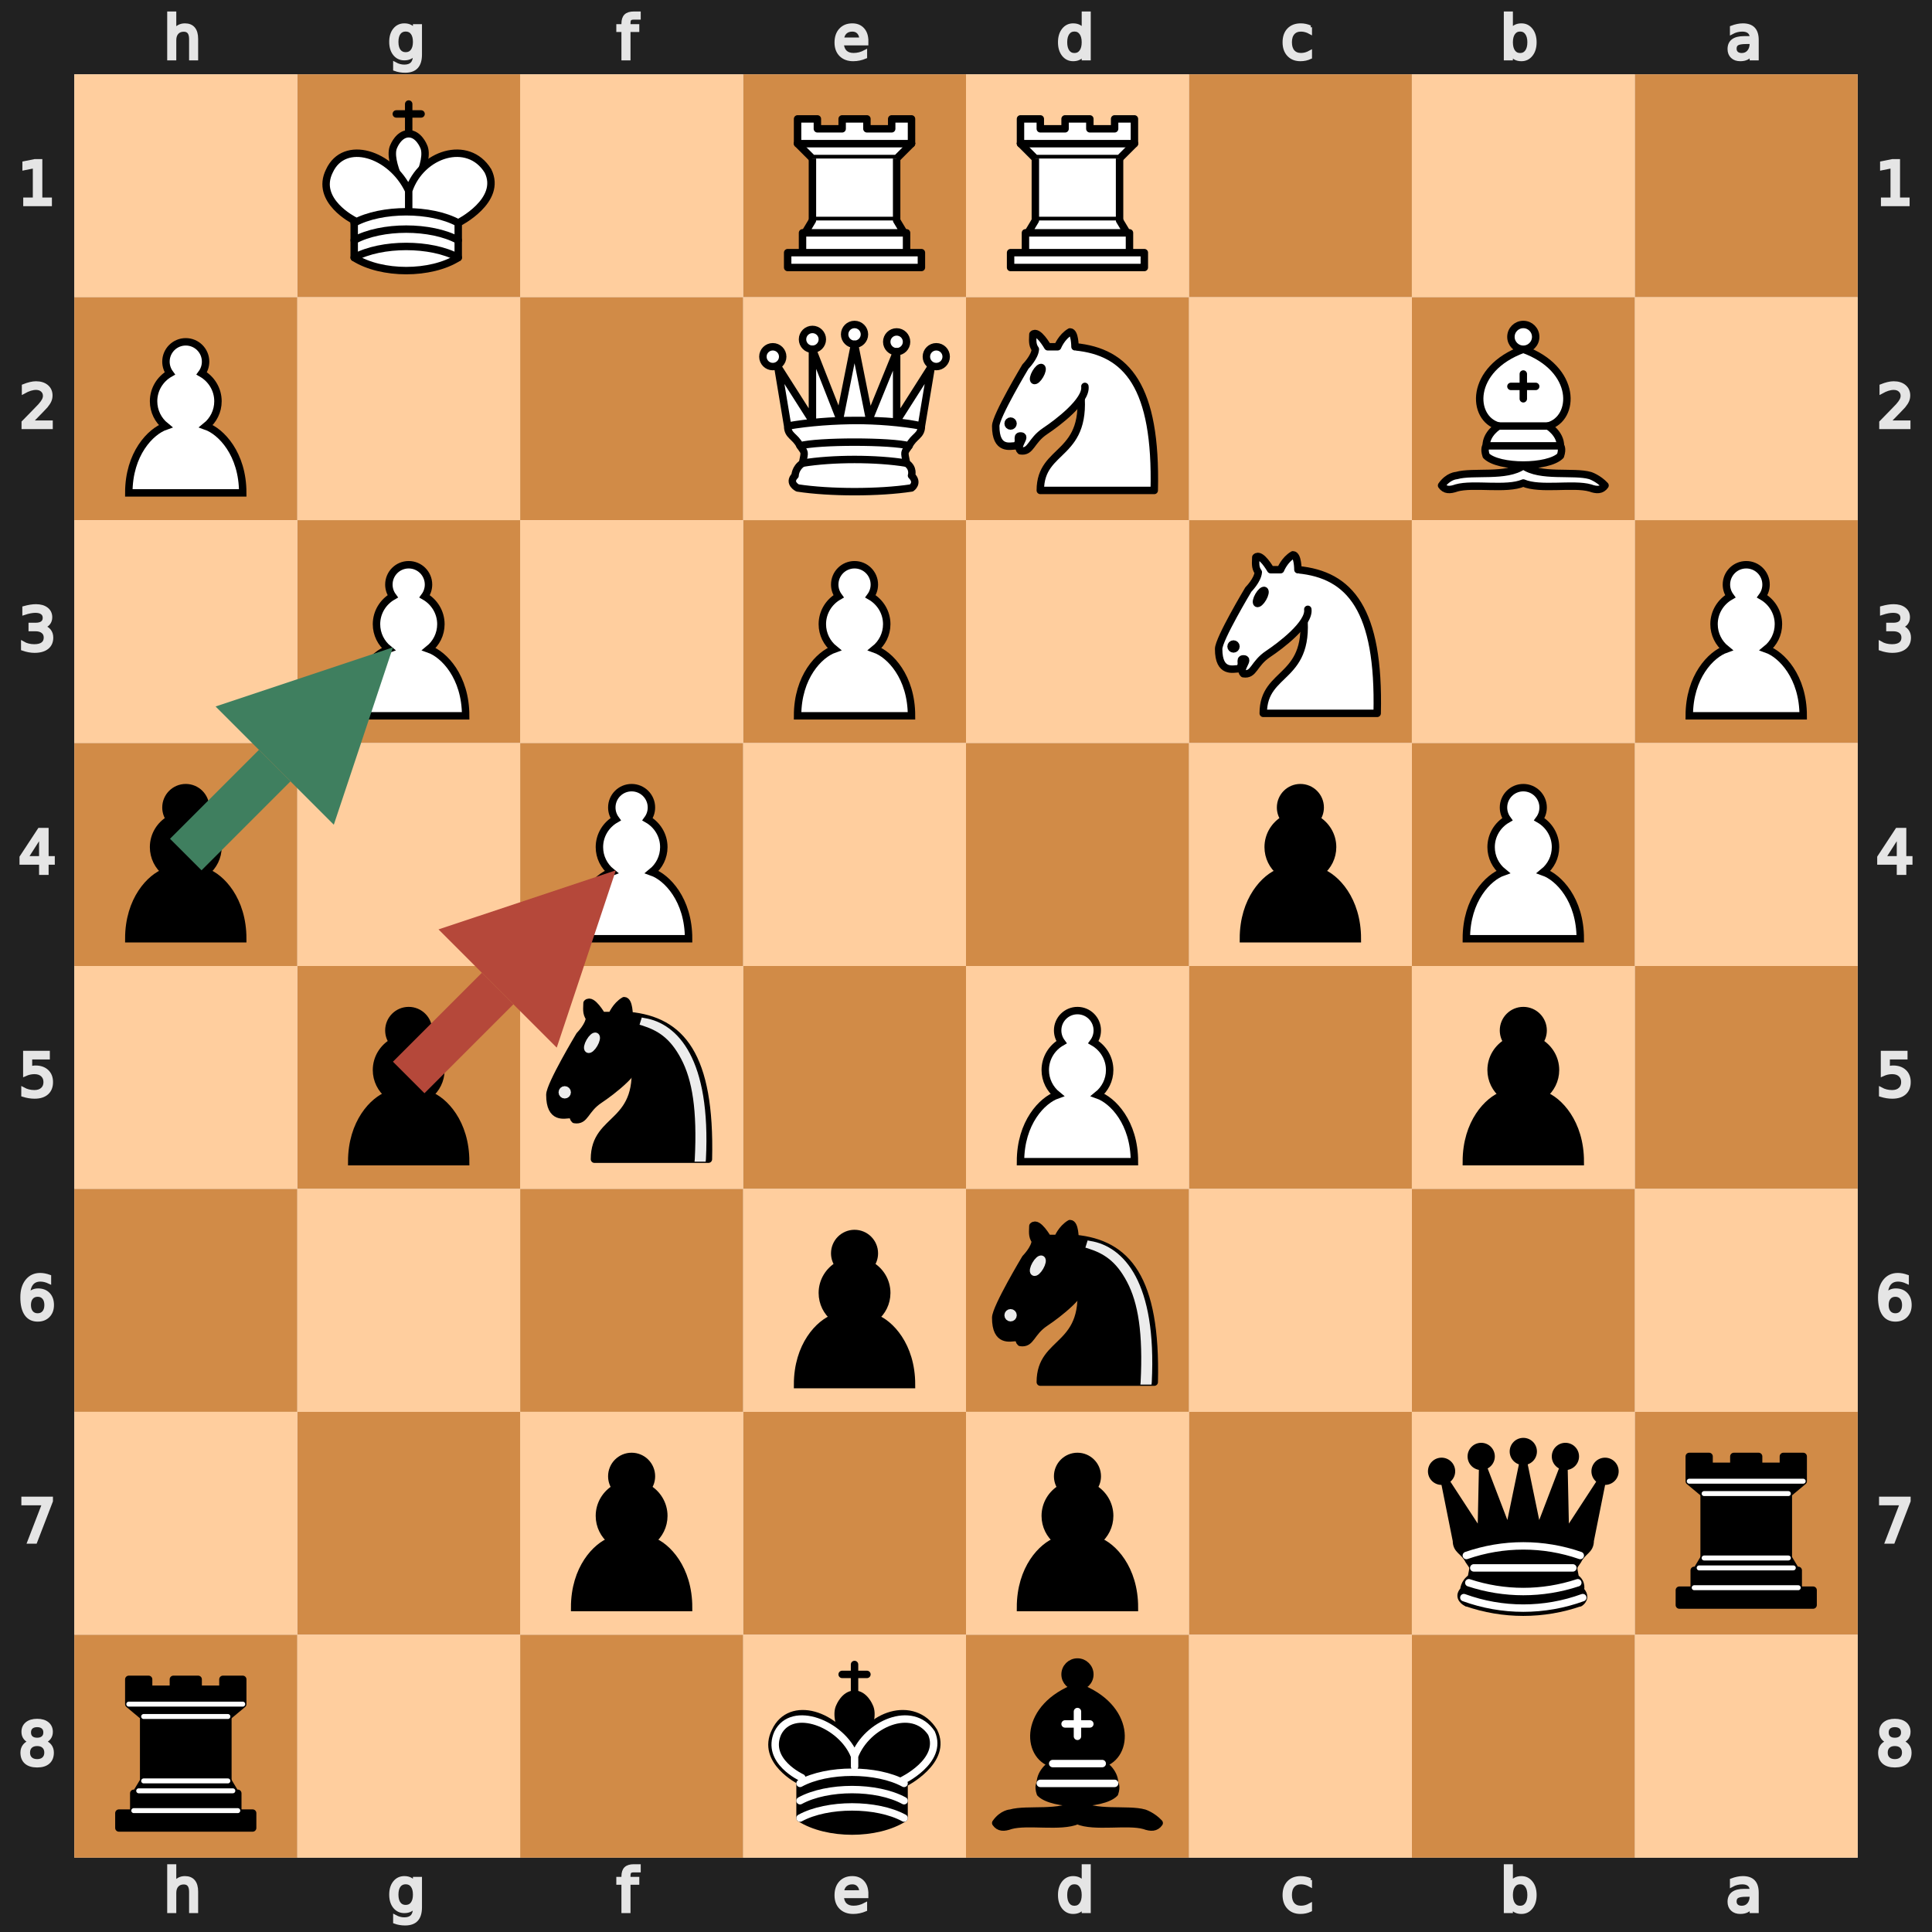
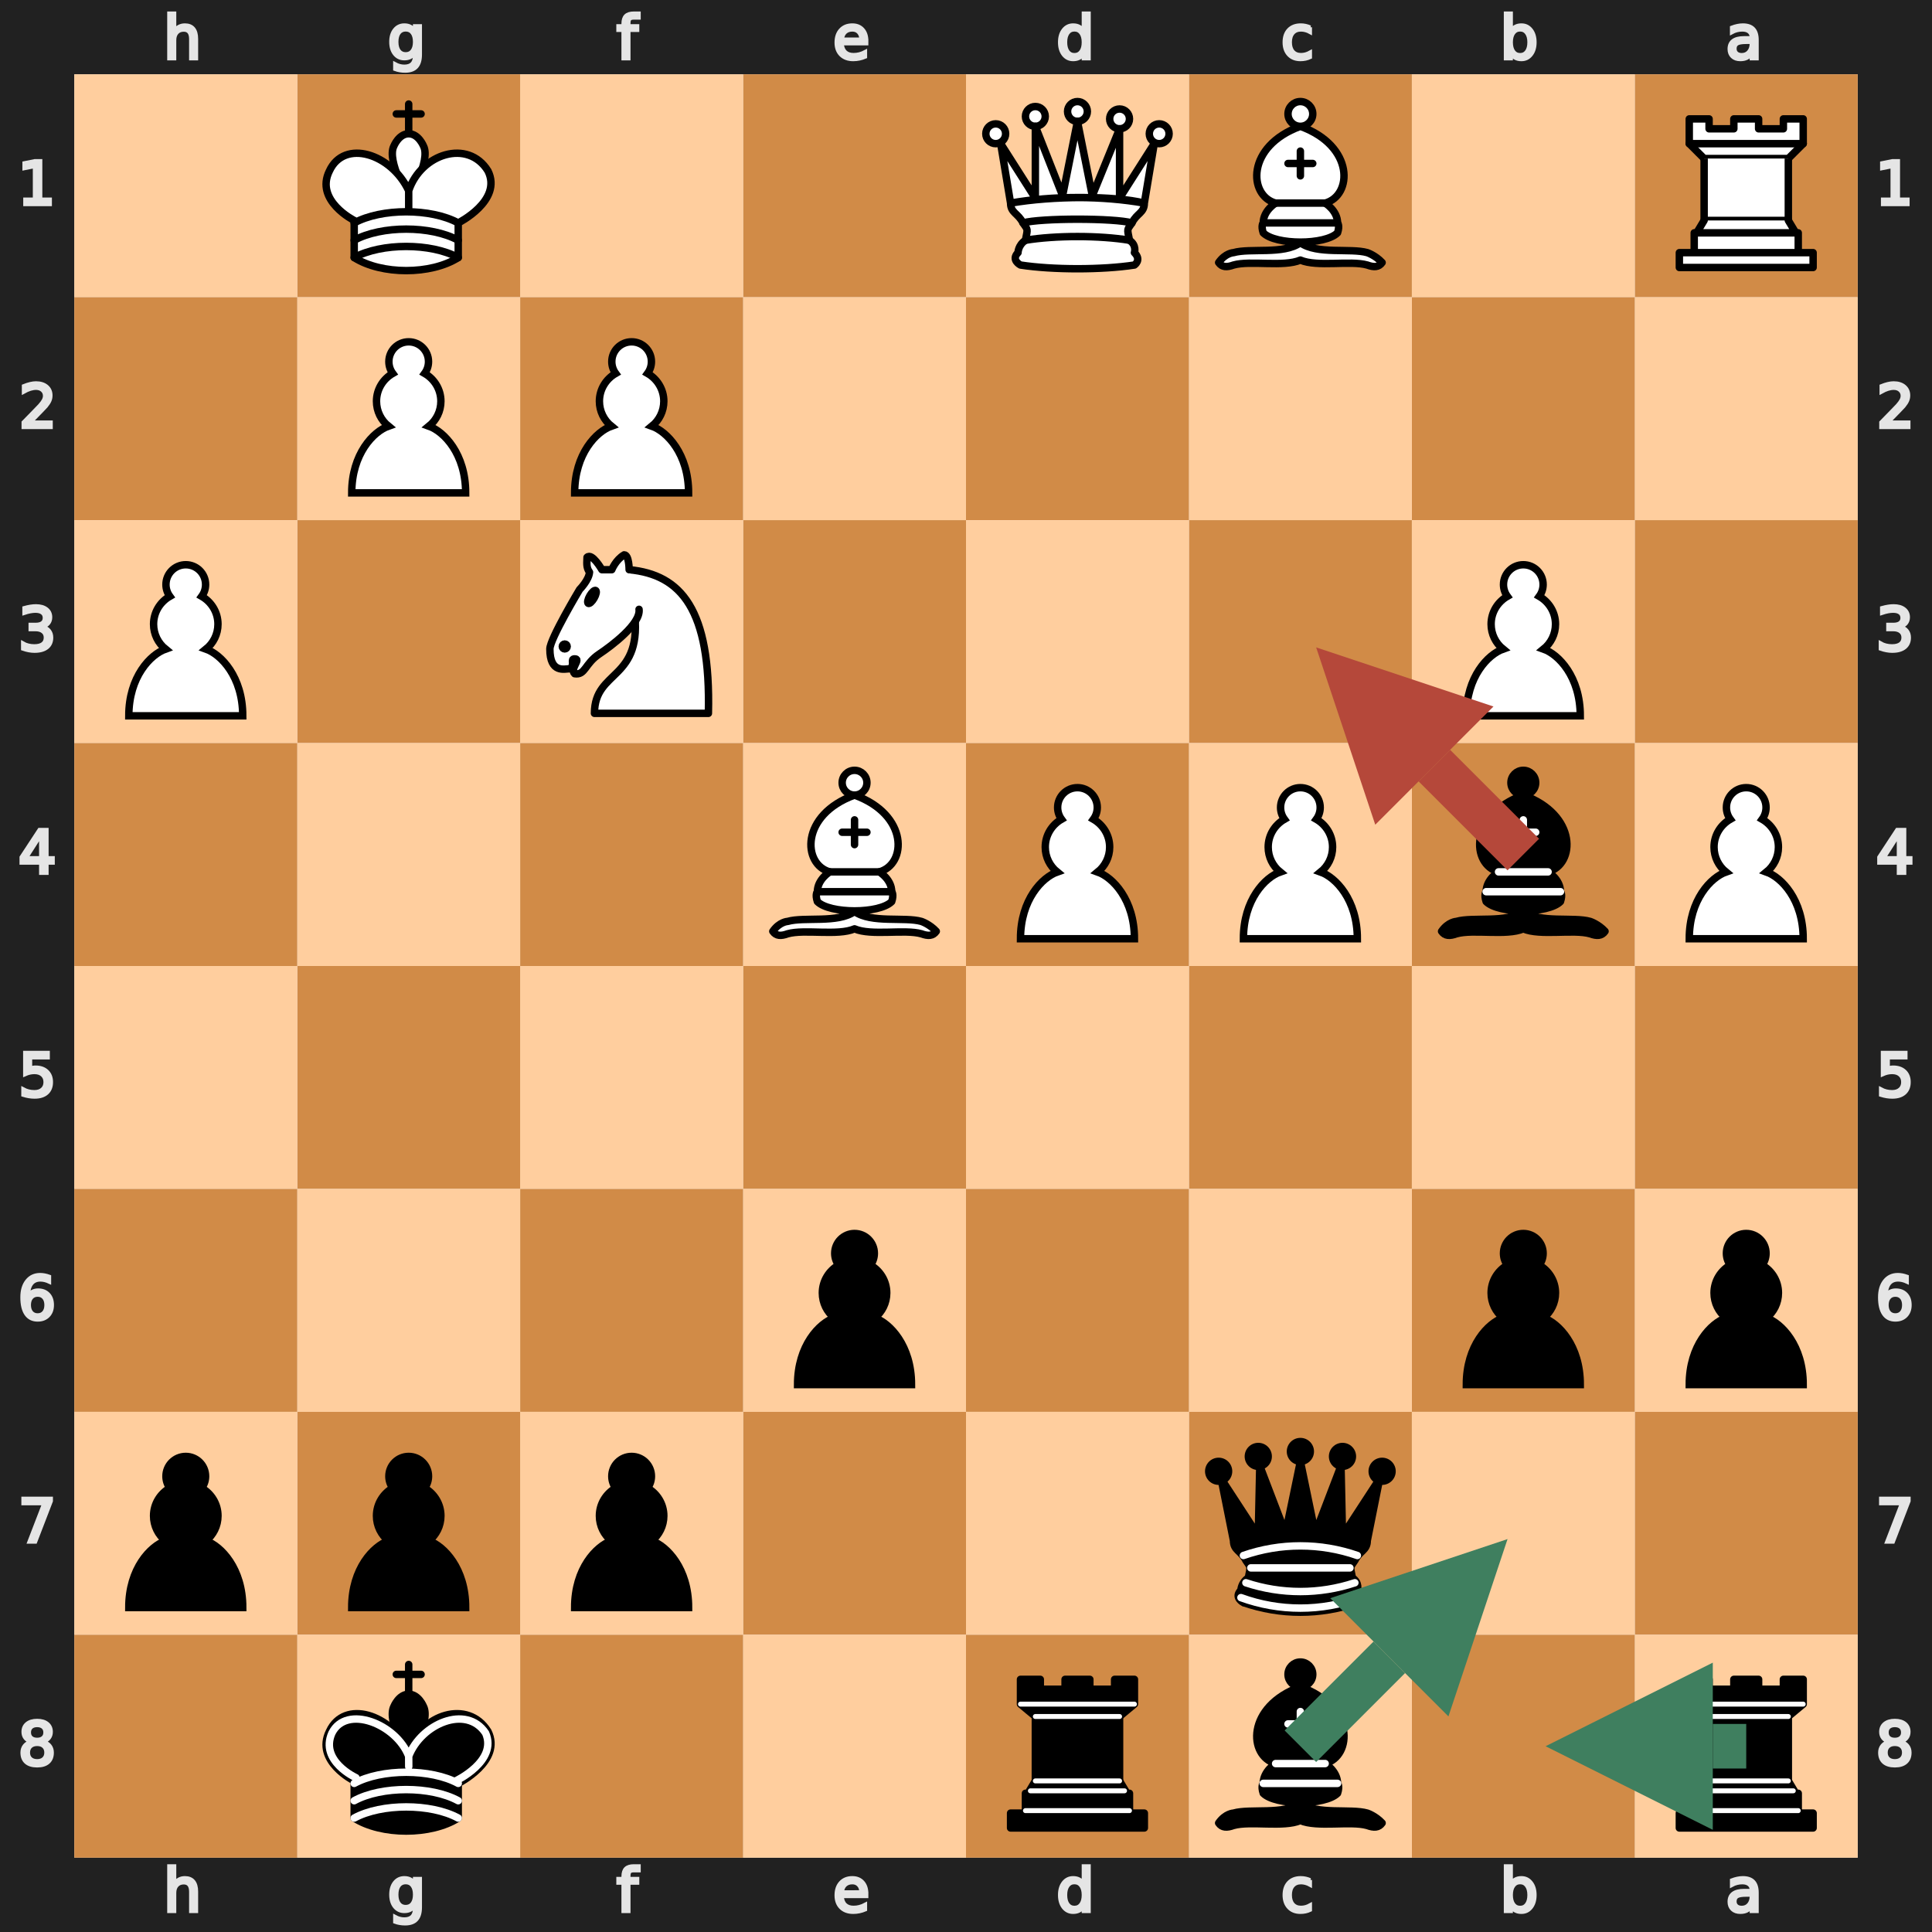
<svg xmlns="http://www.w3.org/2000/svg" xmlns:xlink="http://www.w3.org/1999/xlink" viewBox="0 0 390 390" width="360" height="360">
  <defs>
    <g id="white-pawn" class="white pawn">
      <path d="M22.5 9c-2.21 0-4 1.79-4 4 0 .89.29 1.71.78 2.38C17.33 16.5 16 18.59 16 21c0 2.03.94 3.84 2.41 5.03-3 1.06-7.41 5.55-7.41 13.47h23c0-7.92-4.41-12.41-7.41-13.47 1.47-1.19 2.41-3 2.41-5.03 0-2.41-1.33-4.5-3.28-5.62.49-.67.78-1.49.78-2.38 0-2.21-1.79-4-4-4z" fill="#fff" stroke="#000" stroke-width="1.5" stroke-linecap="round" />
    </g>
    <g id="white-knight" class="white knight" fill="none" fill-rule="evenodd" stroke="#000" stroke-width="1.5" stroke-linecap="round" stroke-linejoin="round">
      <path d="M 22,10 C 32.5,11 38.5,18 38,39 L 15,39 C 15,30 25,32.5 23,18" style="fill:#ffffff; stroke:#000000;" />
      <path d="M 24,18 C 24.38,20.91 18.45,25.37 16,27 C 13,29 13.18,31.34 11,31 C 9.958,30.06 12.41,27.96 11,28 C 10,28 11.19,29.23 10,30 C 9,30 5.997,31 6,26 C 6,24 12,14 12,14 C 12,14 13.89,12.1 14,10.5 C 13.27,9.506 13.5,8.5 13.5,7.5 C 14.5,6.5 16.5,10 16.5,10 L 18.5,10 C 18.5,10 19.28,8.008 21,7 C 22,7 22,10 22,10" style="fill:#ffffff; stroke:#000000;" />
      <path d="M 9.5 25.5 A 0.5 0.5 0 1 1 8.5,25.5 A 0.5 0.5 0 1 1 9.5 25.5 z" style="fill:#000000; stroke:#000000;" />
      <path d="M 15 15.5 A 0.5 1.5 0 1 1 14,15.5 A 0.5 1.5 0 1 1 15 15.5 z" transform="matrix(0.866,0.5,-0.5,0.866,9.693,-5.173)" style="fill:#000000; stroke:#000000;" />
    </g>
    <g id="white-bishop" class="white bishop" fill="none" fill-rule="evenodd" stroke="#000" stroke-width="1.5" stroke-linecap="round" stroke-linejoin="round">
      <g fill="#fff" stroke-linecap="butt">
        <path d="M9 36c3.39-.97 10.11.43 13.5-2 3.39 2.43 10.11 1.03 13.5 2 0 0 1.65.54 3 2-.68.97-1.65.99-3 .5-3.39-.97-10.11.46-13.5-1-3.39 1.46-10.11.03-13.5 1-1.354.49-2.323.47-3-.5 1.354-1.94 3-2 3-2zM15 32c2.5 2.5 12.5 2.5 15 0 .5-1.5 0-2 0-2 0-2.5-2.5-4-2.5-4 5.5-1.5 6-11.5-5-15.5-11 4-10.5 14-5 15.5 0 0-2.5 1.5-2.5 4 0 0-.5.5 0 2zM25 8a2.5 2.5 0 1 1-5 0 2.5 2.5 0 1 1 5 0z" />
      </g>
      <path d="M17.5 26h10M15 30h15m-7.5-14.5v5M20 18h5" stroke-linejoin="miter" />
    </g>
    <g id="white-rook" class="white rook" fill="#fff" fill-rule="evenodd" stroke="#000" stroke-width="1.5" stroke-linecap="round" stroke-linejoin="round">
      <path d="M9 39h27v-3H9v3zM12 36v-4h21v4H12zM11 14V9h4v2h5V9h5v2h5V9h4v5" stroke-linecap="butt" />
      <path d="M34 14l-3 3H14l-3-3" />
      <path d="M31 17v12.5H14V17" stroke-linecap="butt" stroke-linejoin="miter" />
      <path d="M31 29.5l1.5 2.5h-20l1.5-2.5" />
      <path d="M11 14h23" fill="none" stroke-linejoin="miter" />
    </g>
    <g id="white-queen" class="white queen" fill="#fff" fill-rule="evenodd" stroke="#000" stroke-width="1.5" stroke-linecap="round" stroke-linejoin="round">
      <path d="M8 12a2 2 0 1 1-4 0 2 2 0 1 1 4 0zM24.5 7.5a2 2 0 1 1-4 0 2 2 0 1 1 4 0zM41 12a2 2 0 1 1-4 0 2 2 0 1 1 4 0zM16 8.5a2 2 0 1 1-4 0 2 2 0 1 1 4 0zM33 9a2 2 0 1 1-4 0 2 2 0 1 1 4 0z" />
      <path d="M9 26c8.5-1.5 21-1.5 27 0l2-12-7 11V11l-5.5 13.5-3-15-3 15-5.5-14V25L7 14l2 12zM9 26c0 2 1.5 2 2.5 4 1 1.5 1 1 .5 3.5-1.5 1-1.5 2.5-1.5 2.5-1.5 1.5.5 2.5.5 2.5 6.5 1 16.5 1 23 0 0 0 1.5-1 0-2.5 0 0 .5-1.5-1-2.5-.5-2.5-.5-2 .5-3.5 1-2 2.5-2 2.5-4-8.5-1.5-18.5-1.5-27 0z" stroke-linecap="butt" />
      <path d="M11.5 30c3.5-1 18.5-1 22 0M12 33.5c6-1 15-1 21 0" fill="none" />
    </g>
    <g id="white-king" class="white king" fill="none" fill-rule="evenodd" stroke="#000" stroke-width="1.5" stroke-linecap="round" stroke-linejoin="round">
      <path d="M22.5 11.63V6M20 8h5" stroke-linejoin="miter" />
      <path d="M22.5 25s4.5-7.5 3-10.5c0 0-1-2.5-3-2.5s-3 2.5-3 2.5c-1.5 3 3 10.5 3 10.5" fill="#fff" stroke-linecap="butt" stroke-linejoin="miter" />
      <path d="M11.5 37c5.5 3.5 15.5 3.5 21 0v-7s9-4.5 6-10.5c-4-6.5-13.5-3.5-16 4V27v-3.5c-3.5-7.5-13-10.5-16-4-3 6 5 10 5 10V37z" fill="#fff" />
      <path d="M11.5 30c5.5-3 15.5-3 21 0m-21 3.5c5.5-3 15.5-3 21 0m-21 3.5c5.5-3 15.5-3 21 0" />
    </g>
    <g id="black-pawn" class="black pawn">
      <path d="M22.5 9c-2.21 0-4 1.79-4 4 0 .89.29 1.71.78 2.38C17.33 16.5 16 18.59 16 21c0 2.03.94 3.84 2.41 5.03-3 1.06-7.41 5.55-7.41 13.47h23c0-7.92-4.41-12.41-7.41-13.47 1.47-1.19 2.41-3 2.41-5.03 0-2.41-1.33-4.5-3.28-5.62.49-.67.78-1.49.78-2.38 0-2.21-1.79-4-4-4z" fill="#000" stroke="#000" stroke-width="1.5" stroke-linecap="round" />
-     </g>
-     <g id="black-knight" class="black knight" fill="none" fill-rule="evenodd" stroke="#000" stroke-width="1.5" stroke-linecap="round" stroke-linejoin="round">
-       <path d="M 22,10 C 32.5,11 38.5,18 38,39 L 15,39 C 15,30 25,32.5 23,18" style="fill:#000000; stroke:#000000;" />
-       <path d="M 24,18 C 24.38,20.91 18.45,25.37 16,27 C 13,29 13.18,31.34 11,31 C 9.958,30.06 12.41,27.96 11,28 C 10,28 11.19,29.23 10,30 C 9,30 5.997,31 6,26 C 6,24 12,14 12,14 C 12,14 13.89,12.1 14,10.5 C 13.27,9.506 13.5,8.5 13.5,7.5 C 14.5,6.5 16.5,10 16.5,10 L 18.5,10 C 18.5,10 19.28,8.008 21,7 C 22,7 22,10 22,10" style="fill:#000000; stroke:#000000;" />
-       <path d="M 9.5 25.5 A 0.5 0.5 0 1 1 8.5,25.5 A 0.5 0.5 0 1 1 9.5 25.5 z" style="fill:#ececec; stroke:#ececec;" />
-       <path d="M 15 15.5 A 0.5 1.5 0 1 1 14,15.5 A 0.5 1.5 0 1 1 15 15.5 z" transform="matrix(0.866,0.5,-0.5,0.866,9.693,-5.173)" style="fill:#ececec; stroke:#ececec;" />
-       <path d="M 24.55,10.4 L 24.1,11.85 L 24.6,12 C 27.75,13 30.25,14.49 32.5,18.75 C 34.75,23.01 35.75,29.06 35.25,39 L 35.2,39.5 L 37.45,39.5 L 37.5,39 C 38,28.94 36.62,22.15 34.25,17.66 C 31.88,13.17 28.46,11.02 25.06,10.5 L 24.55,10.4 z " style="fill:#ececec; stroke:none;" />
    </g>
    <g id="black-bishop" class="black bishop" fill="none" fill-rule="evenodd" stroke="#000" stroke-width="1.5" stroke-linecap="round" stroke-linejoin="round">
      <path d="M9 36c3.39-.97 10.11.43 13.5-2 3.39 2.43 10.11 1.03 13.5 2 0 0 1.65.54 3 2-.68.97-1.65.99-3 .5-3.39-.97-10.11.46-13.5-1-3.39 1.46-10.11.03-13.5 1-1.354.49-2.323.47-3-.5 1.354-1.94 3-2 3-2zm6-4c2.5 2.5 12.5 2.5 15 0 .5-1.5 0-2 0-2 0-2.5-2.5-4-2.5-4 5.5-1.5 6-11.5-5-15.5-11 4-10.5 14-5 15.5 0 0-2.5 1.5-2.5 4 0 0-.5.5 0 2zM25 8a2.5 2.5 0 1 1-5 0 2.5 2.5 0 1 1 5 0z" fill="#000" stroke-linecap="butt" />
      <path d="M17.5 26h10M15 30h15m-7.5-14.5v5M20 18h5" stroke="#fff" stroke-linejoin="miter" />
    </g>
    <g id="black-rook" class="black rook" fill="#000" fill-rule="evenodd" stroke="#000" stroke-width="1.5" stroke-linecap="round" stroke-linejoin="round">
      <path d="M9 39h27v-3H9v3zM12.5 32l1.5-2.5h17l1.5 2.5h-20zM12 36v-4h21v4H12z" stroke-linecap="butt" />
      <path d="M14 29.5v-13h17v13H14z" stroke-linecap="butt" stroke-linejoin="miter" />
      <path d="M14 16.5L11 14h23l-3 2.5H14zM11 14V9h4v2h5V9h5v2h5V9h4v5H11z" stroke-linecap="butt" />
      <path d="M12 35.5h21M13 31.5h19M14 29.5h17M14 16.5h17M11 14h23" fill="none" stroke="#fff" stroke-width="1" stroke-linejoin="miter" />
    </g>
    <g id="black-queen" class="black queen" fill="#000" fill-rule="evenodd" stroke="#000" stroke-width="1.5" stroke-linecap="round" stroke-linejoin="round">
      <g fill="#000" stroke="none">
        <circle cx="6" cy="12" r="2.75" />
        <circle cx="14" cy="9" r="2.75" />
        <circle cx="22.5" cy="8" r="2.75" />
        <circle cx="31" cy="9" r="2.75" />
        <circle cx="39" cy="12" r="2.75" />
      </g>
      <path d="M9 26c8.5-1.5 21-1.5 27 0l2.5-12.5L31 25l-.3-14.1-5.2 13.6-3-14.5-3 14.5-5.2-13.6L14 25 6.5 13.5 9 26zM9 26c0 2 1.5 2 2.5 4 1 1.5 1 1 .5 3.5-1.5 1-1.5 2.5-1.5 2.5-1.5 1.5.5 2.5.5 2.5 6.5 1 16.5 1 23 0 0 0 1.5-1 0-2.5 0 0 .5-1.5-1-2.5-.5-2.5-.5-2 .5-3.5 1-2 2.5-2 2.5-4-8.5-1.5-18.5-1.5-27 0z" stroke-linecap="butt" />
      <path d="M11 38.5a35 35 1 0 0 23 0" fill="none" stroke-linecap="butt" />
      <path d="M11 29a35 35 1 0 1 23 0M12.5 31.5h20M11.5 34.5a35 35 1 0 0 22 0M10.5 37.5a35 35 1 0 0 24 0" fill="none" stroke="#fff" />
    </g>
    <g id="black-king" class="black king" fill="none" fill-rule="evenodd" stroke="#000" stroke-width="1.5" stroke-linecap="round" stroke-linejoin="round">
      <path d="M22.5 11.63V6" stroke-linejoin="miter" />
      <path d="M22.5 25s4.5-7.5 3-10.5c0 0-1-2.5-3-2.5s-3 2.5-3 2.5c-1.5 3 3 10.5 3 10.5" fill="#000" stroke-linecap="butt" stroke-linejoin="miter" />
      <path d="M11.5 37c5.5 3.5 15.5 3.5 21 0v-7s9-4.5 6-10.5c-4-6.5-13.5-3.5-16 4V27v-3.5c-3.5-7.5-13-10.5-16-4-3 6 5 10 5 10V37z" fill="#000" />
      <path d="M20 8h5" stroke-linejoin="miter" />
      <path d="M32 29.5s8.5-4 6.03-9.65C34.15 14 25 18 22.5 24.5l.01 2.1-.01-2.1C20 18 9.906 14 6.997 19.85c-2.497 5.65 4.853 9 4.853 9M11.5 30c5.5-3 15.5-3 21 0m-21 3.5c5.5-3 15.5-3 21 0m-21 3.5c5.5-3 15.5-3 21 0" stroke="#fff" />
    </g>
  </defs>
  <rect x="7.5" y="7.5" width="375" height="375" fill="none" stroke="#212121" stroke-width="15" />
  <g transform="translate(335, 1) scale(0.75, 0.75)" fill="#e5e5e5" stroke="#e5e5e5">
    <path d="M23.328 10.016q-1.742 0-2.414.398-.672.398-.672 1.36 0 .765.5 1.218.508.445 1.375.445 1.196 0 1.914-.843.727-.852.727-2.258v-.32zm2.867-.594v4.992h-1.437v-1.328q-.492.797-1.227 1.18-.734.375-1.797.375-1.343 0-2.14-.75-.79-.758-.79-2.024 0-1.476.985-2.226.992-.75 2.953-.75h2.016V8.75q0-.992-.656-1.531-.649-.547-1.829-.547-.75 0-1.46.18-.711.18-1.368.539V6.062q.79-.304 1.532-.453.742-.156 1.445-.156 1.898 0 2.836.984.937.985.937 2.985z" />
  </g>
  <g transform="translate(335, 375) scale(0.75, 0.75)" fill="#e5e5e5" stroke="#e5e5e5">
    <path d="M23.328 10.016q-1.742 0-2.414.398-.672.398-.672 1.36 0 .765.5 1.218.508.445 1.375.445 1.196 0 1.914-.843.727-.852.727-2.258v-.32zm2.867-.594v4.992h-1.437v-1.328q-.492.797-1.227 1.18-.734.375-1.797.375-1.343 0-2.14-.75-.79-.758-.79-2.024 0-1.476.985-2.226.992-.75 2.953-.75h2.016V8.75q0-.992-.656-1.531-.649-.547-1.829-.547-.75 0-1.46.18-.711.18-1.368.539V6.062q.79-.304 1.532-.453.742-.156 1.445-.156 1.898 0 2.836.984.937.985.937 2.985z" />
  </g>
  <g transform="translate(290, 1) scale(0.75, 0.75)" fill="#e5e5e5" stroke="#e5e5e5">
    <path d="M24.922 10.047q0-1.586-.656-2.485-.649-.906-1.79-.906-1.14 0-1.796.906-.649.899-.649 2.485 0 1.586.649 2.492.656.898 1.797.898 1.14 0 1.789-.898.656-.906.656-2.492zm-4.89-3.055q.452-.781 1.14-1.156.695-.383 1.656-.383 1.594 0 2.586 1.266 1 1.265 1 3.328 0 2.062-1 3.328-.992 1.266-2.586 1.266-.96 0-1.656-.375-.688-.383-1.14-1.164v1.312h-1.446V2.258h1.445z" />
  </g>
  <g transform="translate(290, 375) scale(0.75, 0.75)" fill="#e5e5e5" stroke="#e5e5e5">
    <path d="M24.922 10.047q0-1.586-.656-2.485-.649-.906-1.79-.906-1.14 0-1.796.906-.649.899-.649 2.485 0 1.586.649 2.492.656.898 1.797.898 1.14 0 1.789-.898.656-.906.656-2.492zm-4.89-3.055q.452-.781 1.14-1.156.695-.383 1.656-.383 1.594 0 2.586 1.266 1 1.265 1 3.328 0 2.062-1 3.328-.992 1.266-2.586 1.266-.96 0-1.656-.375-.688-.383-1.14-1.164v1.312h-1.446V2.258h1.445z" />
  </g>
  <g transform="translate(245, 1) scale(0.75, 0.75)" fill="#e5e5e5" stroke="#e5e5e5">
    <path d="M25.96 6v1.344q-.608-.336-1.226-.5-.609-.172-1.234-.172-1.398 0-2.172.89-.773.883-.773 2.485 0 1.601.773 2.492.774.883 2.172.883.625 0 1.234-.164.618-.172 1.227-.508v1.328q-.602.281-1.25.422-.64.14-1.367.14-1.977 0-3.14-1.242-1.165-1.242-1.165-3.351 0-2.14 1.172-3.367 1.18-1.227 3.227-1.227.664 0 1.296.14.633.134 1.227.407z" />
  </g>
  <g transform="translate(245, 375) scale(0.75, 0.75)" fill="#e5e5e5" stroke="#e5e5e5">
    <path d="M25.96 6v1.344q-.608-.336-1.226-.5-.609-.172-1.234-.172-1.398 0-2.172.89-.773.883-.773 2.485 0 1.601.773 2.492.774.883 2.172.883.625 0 1.234-.164.618-.172 1.227-.508v1.328q-.602.281-1.25.422-.64.14-1.367.14-1.977 0-3.14-1.242-1.165-1.242-1.165-3.351 0-2.14 1.172-3.367 1.18-1.227 3.227-1.227.664 0 1.296.14.633.134 1.227.407z" />
  </g>
  <g transform="translate(200, 1) scale(0.75, 0.75)" fill="#e5e5e5" stroke="#e5e5e5">
    <path d="M24.973 6.992V2.258h1.437v12.156h-1.437v-1.312q-.453.78-1.149 1.164-.687.375-1.656.375-1.586 0-2.586-1.266-.992-1.266-.992-3.328 0-2.063.992-3.328 1-1.266 2.586-1.266.969 0 1.656.383.696.375 1.149 1.156zm-4.899 3.055q0 1.586.649 2.492.656.898 1.797.898 1.14 0 1.796-.898.657-.906.657-2.492 0-1.586-.657-2.485-.656-.906-1.796-.906-1.141 0-1.797.906-.649.899-.649 2.485z" />
  </g>
  <g transform="translate(200, 375) scale(0.75, 0.75)" fill="#e5e5e5" stroke="#e5e5e5">
    <path d="M24.973 6.992V2.258h1.437v12.156h-1.437v-1.312q-.453.78-1.149 1.164-.687.375-1.656.375-1.586 0-2.586-1.266-.992-1.266-.992-3.328 0-2.063.992-3.328 1-1.266 2.586-1.266.969 0 1.656.383.696.375 1.149 1.156zm-4.899 3.055q0 1.586.649 2.492.656.898 1.797.898 1.14 0 1.796-.898.657-.906.657-2.492 0-1.586-.657-2.485-.656-.906-1.796-.906-1.141 0-1.797.906-.649.899-.649 2.485z" />
  </g>
  <g transform="translate(155, 1) scale(0.75, 0.75)" fill="#e5e5e5" stroke="#e5e5e5">
    <path d="M26.555 9.68v.703h-6.61q.094 1.484.89 2.265.806.774 2.235.774.828 0 1.602-.203.781-.203 1.547-.61v1.36q-.774.328-1.586.5-.813.172-1.649.172-2.093 0-3.32-1.22-1.219-1.218-1.219-3.296 0-2.148 1.157-3.406 1.164-1.266 3.132-1.266 1.766 0 2.79 1.14 1.03 1.134 1.03 3.087zm-1.438-.422q-.015-1.18-.664-1.883-.64-.703-1.703-.703-1.203 0-1.93.68-.718.68-.828 1.914z" />
  </g>
  <g transform="translate(155, 375) scale(0.75, 0.75)" fill="#e5e5e5" stroke="#e5e5e5">
    <path d="M26.555 9.68v.703h-6.61q.094 1.484.89 2.265.806.774 2.235.774.828 0 1.602-.203.781-.203 1.547-.61v1.36q-.774.328-1.586.5-.813.172-1.649.172-2.093 0-3.32-1.22-1.219-1.218-1.219-3.296 0-2.148 1.157-3.406 1.164-1.266 3.132-1.266 1.766 0 2.79 1.14 1.03 1.134 1.03 3.087zm-1.438-.422q-.015-1.18-.664-1.883-.64-.703-1.703-.703-1.203 0-1.93.68-.718.68-.828 1.914z" />
  </g>
  <g transform="translate(110, 1) scale(0.75, 0.75)" fill="#e5e5e5" stroke="#e5e5e5">
    <path d="M25.285 2.258v1.195H23.91q-.773 0-1.078.313-.297.312-.297 1.125v.773h2.367v1.117h-2.367v7.633H21.09V6.781h-1.375V5.664h1.375v-.61q0-1.46.68-2.124.68-.672 2.156-.672z" />
  </g>
  <g transform="translate(110, 375) scale(0.75, 0.75)" fill="#e5e5e5" stroke="#e5e5e5">
    <path d="M25.285 2.258v1.195H23.91q-.773 0-1.078.313-.297.312-.297 1.125v.773h2.367v1.117h-2.367v7.633H21.09V6.781h-1.375V5.664h1.375v-.61q0-1.46.68-2.124.68-.672 2.156-.672z" />
  </g>
  <g transform="translate(65, 1) scale(0.75, 0.75)" fill="#e5e5e5" stroke="#e5e5e5">
    <path d="M24.973 9.937q0-1.562-.649-2.421-.64-.86-1.804-.86-1.157 0-1.805.86-.64.859-.64 2.421 0 1.555.64 2.415.648.859 1.805.859 1.164 0 1.804-.86.649-.859.649-2.414zm1.437 3.391q0 2.234-.992 3.32-.992 1.094-3.04 1.094-.757 0-1.429-.117-.672-.11-1.304-.344v-1.398q.632.344 1.25.508.617.164 1.257.164 1.414 0 2.118-.743.703-.734.703-2.226v-.711q-.446.773-1.141 1.156-.695.383-1.664.383-1.61 0-2.594-1.227-.984-1.226-.984-3.25 0-2.03.984-3.257.985-1.227 2.594-1.227.969 0 1.664.383t1.14 1.156V5.664h1.438z" />
  </g>
  <g transform="translate(65, 375) scale(0.75, 0.75)" fill="#e5e5e5" stroke="#e5e5e5">
    <path d="M24.973 9.937q0-1.562-.649-2.421-.64-.86-1.804-.86-1.157 0-1.805.86-.64.859-.64 2.421 0 1.555.64 2.415.648.859 1.805.859 1.164 0 1.804-.86.649-.859.649-2.414zm1.437 3.391q0 2.234-.992 3.32-.992 1.094-3.04 1.094-.757 0-1.429-.117-.672-.11-1.304-.344v-1.398q.632.344 1.25.508.617.164 1.257.164 1.414 0 2.118-.743.703-.734.703-2.226v-.711q-.446.773-1.141 1.156-.695.383-1.664.383-1.61 0-2.594-1.227-.984-1.226-.984-3.25 0-2.03.984-3.257.985-1.227 2.594-1.227.969 0 1.664.383t1.14 1.156V5.664h1.438z" />
  </g>
  <g transform="translate(20, 1) scale(0.75, 0.75)" fill="#e5e5e5" stroke="#e5e5e5">
    <path d="M26.164 9.133v5.281h-1.437V9.18q0-1.243-.485-1.86-.484-.617-1.453-.617-1.164 0-1.836.742-.672.742-.672 2.024v4.945h-1.445V2.258h1.445v4.765q.516-.789 1.211-1.18.703-.39 1.617-.39 1.508 0 2.282.938.773.93.773 2.742z" />
  </g>
  <g transform="translate(20, 375) scale(0.75, 0.75)" fill="#e5e5e5" stroke="#e5e5e5">
    <path d="M26.164 9.133v5.281h-1.437V9.18q0-1.243-.485-1.86-.484-.617-1.453-.617-1.164 0-1.836.742-.672.742-.672 2.024v4.945h-1.445V2.258h1.445v4.765q.516-.789 1.211-1.18.703-.39 1.617-.39 1.508 0 2.282.938.773.93.773 2.742z" />
  </g>
  <g transform="translate(0, 20) scale(0.75, 0.75)" fill="#e5e5e5" stroke="#e5e5e5">
    <path d="M6.754 26.996h2.578v-8.898l-2.805.562v-1.437l2.79-.563h1.578v10.336h2.578v1.328h-6.72z" />
  </g>
  <g transform="translate(375, 20) scale(0.75, 0.75)" fill="#e5e5e5" stroke="#e5e5e5">
    <path d="M6.754 26.996h2.578v-8.898l-2.805.562v-1.437l2.79-.563h1.578v10.336h2.578v1.328h-6.72z" />
  </g>
  <g transform="translate(0, 65) scale(0.75, 0.75)" fill="#e5e5e5" stroke="#e5e5e5">
    <path d="M8.195 26.996h5.508v1.328H6.297v-1.328q.898-.93 2.445-2.492 1.555-1.57 1.953-2.024.758-.851 1.055-1.437.305-.594.305-1.164 0-.93-.657-1.516-.648-.586-1.695-.586-.742 0-1.57.258-.82.258-1.758.781v-1.593q.953-.383 1.781-.578.828-.196 1.516-.196 1.812 0 2.89.906 1.079.907 1.079 2.422 0 .72-.274 1.368-.265.64-.976 1.515-.196.227-1.243 1.313-1.046 1.078-2.953 3.023z" />
  </g>
  <g transform="translate(375, 65) scale(0.75, 0.75)" fill="#e5e5e5" stroke="#e5e5e5">
    <path d="M8.195 26.996h5.508v1.328H6.297v-1.328q.898-.93 2.445-2.492 1.555-1.57 1.953-2.024.758-.851 1.055-1.437.305-.594.305-1.164 0-.93-.657-1.516-.648-.586-1.695-.586-.742 0-1.57.258-.82.258-1.758.781v-1.593q.953-.383 1.781-.578.828-.196 1.516-.196 1.812 0 2.89.906 1.079.907 1.079 2.422 0 .72-.274 1.368-.265.64-.976 1.515-.196.227-1.243 1.313-1.046 1.078-2.953 3.023z" />
  </g>
  <g transform="translate(0, 110) scale(0.75, 0.75)" fill="#e5e5e5" stroke="#e5e5e5">
    <path d="M11.434 22.035q1.132.242 1.765 1.008.64.766.64 1.89 0 1.727-1.187 2.672-1.187.946-3.375.946-.734 0-1.515-.149-.774-.14-1.602-.43V26.45q.656.383 1.438.578.78.196 1.632.196 1.485 0 2.258-.586.782-.586.782-1.703 0-1.032-.727-1.61-.719-.586-2.008-.586h-1.36v-1.297h1.423q1.164 0 1.78-.46.618-.47.618-1.344 0-.899-.64-1.375-.633-.485-1.82-.485-.65 0-1.391.141-.743.14-1.633.437V16.95q.898-.25 1.68-.375.788-.125 1.484-.125 1.797 0 2.844.82 1.046.813 1.046 2.204 0 .968-.554 1.64-.555.664-1.578.922z" />
  </g>
  <g transform="translate(375, 110) scale(0.75, 0.75)" fill="#e5e5e5" stroke="#e5e5e5">
    <path d="M11.434 22.035q1.132.242 1.765 1.008.64.766.64 1.89 0 1.727-1.187 2.672-1.187.946-3.375.946-.734 0-1.515-.149-.774-.14-1.602-.43V26.45q.656.383 1.438.578.78.196 1.632.196 1.485 0 2.258-.586.782-.586.782-1.703 0-1.032-.727-1.61-.719-.586-2.008-.586h-1.36v-1.297h1.423q1.164 0 1.78-.46.618-.47.618-1.344 0-.899-.64-1.375-.633-.485-1.82-.485-.65 0-1.391.141-.743.14-1.633.437V16.95q.898-.25 1.68-.375.788-.125 1.484-.125 1.797 0 2.844.82 1.046.813 1.046 2.204 0 .968-.554 1.64-.555.664-1.578.922z" />
  </g>
  <g transform="translate(0, 155) scale(0.75, 0.75)" fill="#e5e5e5" stroke="#e5e5e5">
    <path d="M11.016 18.035L7.03 24.262h3.985zm-.414-1.375h1.984v7.602h1.664v1.312h-1.664v2.75h-1.57v-2.75H5.75v-1.523z" />
  </g>
  <g transform="translate(375, 155) scale(0.75, 0.75)" fill="#e5e5e5" stroke="#e5e5e5">
    <path d="M11.016 18.035L7.03 24.262h3.985zm-.414-1.375h1.984v7.602h1.664v1.312h-1.664v2.75h-1.57v-2.75H5.75v-1.523z" />
  </g>
  <g transform="translate(0, 200) scale(0.75, 0.75)" fill="#e5e5e5" stroke="#e5e5e5">
    <path d="M6.719 16.66h6.195v1.328h-4.75v2.86q.344-.118.688-.172.343-.063.687-.063 1.953 0 3.094 1.07 1.14 1.07 1.14 2.899 0 1.883-1.171 2.93-1.172 1.039-3.305 1.039-.735 0-1.5-.125-.758-.125-1.57-.375v-1.586q.703.383 1.453.57.75.188 1.586.188 1.351 0 2.14-.711.79-.711.79-1.93 0-1.219-.79-1.93-.789-.71-2.14-.71-.633 0-1.266.14-.625.14-1.281.438z" />
  </g>
  <g transform="translate(375, 200) scale(0.75, 0.75)" fill="#e5e5e5" stroke="#e5e5e5">
    <path d="M6.719 16.66h6.195v1.328h-4.75v2.86q.344-.118.688-.172.343-.063.687-.063 1.953 0 3.094 1.07 1.14 1.07 1.14 2.899 0 1.883-1.171 2.93-1.172 1.039-3.305 1.039-.735 0-1.5-.125-.758-.125-1.57-.375v-1.586q.703.383 1.453.57.75.188 1.586.188 1.351 0 2.14-.711.79-.711.79-1.93 0-1.219-.79-1.93-.789-.71-2.14-.71-.633 0-1.266.14-.625.14-1.281.438z" />
  </g>
  <g transform="translate(0, 245) scale(0.75, 0.75)" fill="#e5e5e5" stroke="#e5e5e5">
    <path d="M10.137 21.863q-1.063 0-1.688.727-.617.726-.617 1.992 0 1.258.617 1.992.625.727 1.688.727 1.062 0 1.68-.727.624-.734.624-1.992 0-1.266-.625-1.992-.617-.727-1.68-.727zm3.133-4.945v1.437q-.594-.28-1.204-.43-.601-.148-1.195-.148-1.562 0-2.39 1.055-.82 1.055-.938 3.188.46-.68 1.156-1.04.696-.367 1.531-.367 1.758 0 2.774 1.07 1.023 1.063 1.023 2.899 0 1.797-1.062 2.883-1.063 1.086-2.828 1.086-2.024 0-3.094-1.547-1.07-1.555-1.07-4.5 0-2.766 1.312-4.406 1.313-1.649 3.524-1.649.593 0 1.195.117.61.118 1.266.352z" />
  </g>
  <g transform="translate(375, 245) scale(0.75, 0.75)" fill="#e5e5e5" stroke="#e5e5e5">
    <path d="M10.137 21.863q-1.063 0-1.688.727-.617.726-.617 1.992 0 1.258.617 1.992.625.727 1.688.727 1.062 0 1.68-.727.624-.734.624-1.992 0-1.266-.625-1.992-.617-.727-1.68-.727zm3.133-4.945v1.437q-.594-.28-1.204-.43-.601-.148-1.195-.148-1.562 0-2.39 1.055-.82 1.055-.938 3.188.46-.68 1.156-1.04.696-.367 1.531-.367 1.758 0 2.774 1.07 1.023 1.063 1.023 2.899 0 1.797-1.062 2.883-1.063 1.086-2.828 1.086-2.024 0-3.094-1.547-1.07-1.555-1.07-4.5 0-2.766 1.312-4.406 1.313-1.649 3.524-1.649.593 0 1.195.117.61.118 1.266.352z" />
  </g>
  <g transform="translate(0, 290) scale(0.75, 0.75)" fill="#e5e5e5" stroke="#e5e5e5">
    <path d="M6.25 16.66h7.5v.672L9.516 28.324H7.867l3.985-10.336H6.25z" />
  </g>
  <g transform="translate(375, 290) scale(0.75, 0.75)" fill="#e5e5e5" stroke="#e5e5e5">
    <path d="M6.25 16.66h7.5v.672L9.516 28.324H7.867l3.985-10.336H6.25z" />
  </g>
  <g transform="translate(0, 335) scale(0.75, 0.75)" fill="#e5e5e5" stroke="#e5e5e5">
    <path d="M10 22.785q-1.125 0-1.773.602-.641.601-.641 1.656t.64 1.656q.649.602 1.774.602t1.773-.602q.649-.61.649-1.656 0-1.055-.649-1.656-.64-.602-1.773-.602zm-1.578-.672q-1.016-.25-1.586-.945-.563-.695-.563-1.695 0-1.399.993-2.211 1-.813 2.734-.813 1.742 0 2.734.813.993.812.993 2.21 0 1-.57 1.696-.563.695-1.571.945 1.14.266 1.773 1.04.641.773.641 1.89 0 1.695-1.04 2.602-1.03.906-2.96.906t-2.969-.906Q6 26.738 6 25.043q0-1.117.64-1.89.641-.774 1.782-1.04zm-.578-2.492q0 .906.562 1.414.57.508 1.594.508 1.016 0 1.586-.508.578-.508.578-1.414 0-.906-.578-1.414-.57-.508-1.586-.508-1.023 0-1.594.508-.562.508-.562 1.414z" />
  </g>
  <g transform="translate(375, 335) scale(0.75, 0.75)" fill="#e5e5e5" stroke="#e5e5e5">
    <path d="M10 22.785q-1.125 0-1.773.602-.641.601-.641 1.656t.64 1.656q.649.602 1.774.602t1.773-.602q.649-.61.649-1.656 0-1.055-.649-1.656-.64-.602-1.773-.602zm-1.578-.672q-1.016-.25-1.586-.945-.563-.695-.563-1.695 0-1.399.993-2.211 1-.813 2.734-.813 1.742 0 2.734.813.993.812.993 2.21 0 1-.57 1.696-.563.695-1.571.945 1.14.266 1.773 1.04.641.773.641 1.89 0 1.695-1.04 2.602-1.03.906-2.96.906t-2.969-.906Q6 26.738 6 25.043q0-1.117.64-1.89.641-.774 1.782-1.04zm-.578-2.492q0 .906.562 1.414.57.508 1.594.508 1.016 0 1.586-.508.578-.508.578-1.414 0-.906-.578-1.414-.57-.508-1.586-.508-1.023 0-1.594.508-.562.508-.562 1.414z" />
  </g>
  <rect x="330" y="15" width="45" height="45" class="square dark a1" stroke="none" fill="#d18b47" />
  <rect x="285" y="15" width="45" height="45" class="square light b1" stroke="none" fill="#ffce9e" />
  <rect x="240" y="15" width="45" height="45" class="square dark c1" stroke="none" fill="#d18b47" />
  <rect x="195" y="15" width="45" height="45" class="square light d1" stroke="none" fill="#ffce9e" />
  <rect x="150" y="15" width="45" height="45" class="square dark e1" stroke="none" fill="#d18b47" />
  <rect x="105" y="15" width="45" height="45" class="square light f1" stroke="none" fill="#ffce9e" />
  <rect x="60" y="15" width="45" height="45" class="square dark g1" stroke="none" fill="#d18b47" />
  <rect x="15" y="15" width="45" height="45" class="square light h1" stroke="none" fill="#ffce9e" />
  <rect x="330" y="60" width="45" height="45" class="square light a2" stroke="none" fill="#ffce9e" />
  <rect x="285" y="60" width="45" height="45" class="square dark b2" stroke="none" fill="#d18b47" />
  <rect x="240" y="60" width="45" height="45" class="square light c2" stroke="none" fill="#ffce9e" />
  <rect x="195" y="60" width="45" height="45" class="square dark d2" stroke="none" fill="#d18b47" />
  <rect x="150" y="60" width="45" height="45" class="square light e2" stroke="none" fill="#ffce9e" />
  <rect x="105" y="60" width="45" height="45" class="square dark f2" stroke="none" fill="#d18b47" />
  <rect x="60" y="60" width="45" height="45" class="square light g2" stroke="none" fill="#ffce9e" />
  <rect x="15" y="60" width="45" height="45" class="square dark h2" stroke="none" fill="#d18b47" />
  <rect x="330" y="105" width="45" height="45" class="square dark a3" stroke="none" fill="#d18b47" />
  <rect x="285" y="105" width="45" height="45" class="square light b3" stroke="none" fill="#ffce9e" />
  <rect x="240" y="105" width="45" height="45" class="square dark c3" stroke="none" fill="#d18b47" />
  <rect x="195" y="105" width="45" height="45" class="square light d3" stroke="none" fill="#ffce9e" />
  <rect x="150" y="105" width="45" height="45" class="square dark e3" stroke="none" fill="#d18b47" />
  <rect x="105" y="105" width="45" height="45" class="square light f3" stroke="none" fill="#ffce9e" />
  <rect x="60" y="105" width="45" height="45" class="square dark g3" stroke="none" fill="#d18b47" />
  <rect x="15" y="105" width="45" height="45" class="square light h3" stroke="none" fill="#ffce9e" />
  <rect x="330" y="150" width="45" height="45" class="square light a4" stroke="none" fill="#ffce9e" />
  <rect x="285" y="150" width="45" height="45" class="square dark b4" stroke="none" fill="#d18b47" />
  <rect x="240" y="150" width="45" height="45" class="square light c4" stroke="none" fill="#ffce9e" />
  <rect x="195" y="150" width="45" height="45" class="square dark d4" stroke="none" fill="#d18b47" />
  <rect x="150" y="150" width="45" height="45" class="square light e4" stroke="none" fill="#ffce9e" />
  <rect x="105" y="150" width="45" height="45" class="square dark f4" stroke="none" fill="#d18b47" />
  <rect x="60" y="150" width="45" height="45" class="square light g4" stroke="none" fill="#ffce9e" />
  <rect x="15" y="150" width="45" height="45" class="square dark h4" stroke="none" fill="#d18b47" />
  <rect x="330" y="195" width="45" height="45" class="square dark a5" stroke="none" fill="#d18b47" />
  <rect x="285" y="195" width="45" height="45" class="square light b5" stroke="none" fill="#ffce9e" />
  <rect x="240" y="195" width="45" height="45" class="square dark c5" stroke="none" fill="#d18b47" />
  <rect x="195" y="195" width="45" height="45" class="square light d5" stroke="none" fill="#ffce9e" />
  <rect x="150" y="195" width="45" height="45" class="square dark e5" stroke="none" fill="#d18b47" />
  <rect x="105" y="195" width="45" height="45" class="square light f5" stroke="none" fill="#ffce9e" />
  <rect x="60" y="195" width="45" height="45" class="square dark g5" stroke="none" fill="#d18b47" />
  <rect x="15" y="195" width="45" height="45" class="square light h5" stroke="none" fill="#ffce9e" />
  <rect x="330" y="240" width="45" height="45" class="square light a6" stroke="none" fill="#ffce9e" />
  <rect x="285" y="240" width="45" height="45" class="square dark b6" stroke="none" fill="#d18b47" />
  <rect x="240" y="240" width="45" height="45" class="square light c6" stroke="none" fill="#ffce9e" />
  <rect x="195" y="240" width="45" height="45" class="square dark d6" stroke="none" fill="#d18b47" />
  <rect x="150" y="240" width="45" height="45" class="square light e6" stroke="none" fill="#ffce9e" />
  <rect x="105" y="240" width="45" height="45" class="square dark f6" stroke="none" fill="#d18b47" />
  <rect x="60" y="240" width="45" height="45" class="square light g6" stroke="none" fill="#ffce9e" />
  <rect x="15" y="240" width="45" height="45" class="square dark h6" stroke="none" fill="#d18b47" />
  <rect x="330" y="285" width="45" height="45" class="square dark a7" stroke="none" fill="#d18b47" />
  <rect x="285" y="285" width="45" height="45" class="square light b7" stroke="none" fill="#ffce9e" />
  <rect x="240" y="285" width="45" height="45" class="square dark c7" stroke="none" fill="#d18b47" />
  <rect x="195" y="285" width="45" height="45" class="square light d7" stroke="none" fill="#ffce9e" />
  <rect x="150" y="285" width="45" height="45" class="square dark e7" stroke="none" fill="#d18b47" />
  <rect x="105" y="285" width="45" height="45" class="square light f7" stroke="none" fill="#ffce9e" />
  <rect x="60" y="285" width="45" height="45" class="square dark g7" stroke="none" fill="#d18b47" />
  <rect x="15" y="285" width="45" height="45" class="square light h7" stroke="none" fill="#ffce9e" />
  <rect x="330" y="330" width="45" height="45" class="square light a8" stroke="none" fill="#ffce9e" />
  <rect x="285" y="330" width="45" height="45" class="square dark b8" stroke="none" fill="#d18b47" />
  <rect x="240" y="330" width="45" height="45" class="square light c8" stroke="none" fill="#ffce9e" />
  <rect x="195" y="330" width="45" height="45" class="square dark d8" stroke="none" fill="#d18b47" />
  <rect x="150" y="330" width="45" height="45" class="square light e8" stroke="none" fill="#ffce9e" />
  <rect x="105" y="330" width="45" height="45" class="square dark f8" stroke="none" fill="#d18b47" />
  <rect x="60" y="330" width="45" height="45" class="square light g8" stroke="none" fill="#ffce9e" />
  <rect x="15" y="330" width="45" height="45" class="square dark h8" stroke="none" fill="#d18b47" />
-   <use href="#white-rook" xlink:href="#white-rook" transform="translate(195, 15)" />
-   <use href="#white-rook" xlink:href="#white-rook" transform="translate(150, 15)" />
+   <use href="#white-rook" xlink:href="#white-rook" transform="translate(330, 15)" />
+   <use href="#white-bishop" xlink:href="#white-bishop" transform="translate(240, 15)" />
+   <use href="#white-queen" xlink:href="#white-queen" transform="translate(195, 15)" />
  <use href="#white-king" xlink:href="#white-king" transform="translate(60, 15)" />
-   <use href="#white-bishop" xlink:href="#white-bishop" transform="translate(285, 60)" />
-   <use href="#white-knight" xlink:href="#white-knight" transform="translate(195, 60)" />
-   <use href="#white-queen" xlink:href="#white-queen" transform="translate(150, 60)" />
-   <use href="#white-pawn" xlink:href="#white-pawn" transform="translate(15, 60)" />
-   <use href="#white-pawn" xlink:href="#white-pawn" transform="translate(330, 105)" />
-   <use href="#white-knight" xlink:href="#white-knight" transform="translate(240, 105)" />
-   <use href="#white-pawn" xlink:href="#white-pawn" transform="translate(150, 105)" />
-   <use href="#white-pawn" xlink:href="#white-pawn" transform="translate(60, 105)" />
-   <use href="#white-pawn" xlink:href="#white-pawn" transform="translate(285, 150)" />
-   <use href="#black-pawn" xlink:href="#black-pawn" transform="translate(240, 150)" />
-   <use href="#white-pawn" xlink:href="#white-pawn" transform="translate(105, 150)" />
-   <use href="#black-pawn" xlink:href="#black-pawn" transform="translate(15, 150)" />
-   <use href="#black-pawn" xlink:href="#black-pawn" transform="translate(285, 195)" />
-   <use href="#white-pawn" xlink:href="#white-pawn" transform="translate(195, 195)" />
-   <use href="#black-knight" xlink:href="#black-knight" transform="translate(105, 195)" />
-   <use href="#black-pawn" xlink:href="#black-pawn" transform="translate(60, 195)" />
-   <use href="#black-knight" xlink:href="#black-knight" transform="translate(195, 240)" />
+   <use href="#white-pawn" xlink:href="#white-pawn" transform="translate(105, 60)" />
+   <use href="#white-pawn" xlink:href="#white-pawn" transform="translate(60, 60)" />
+   <use href="#white-pawn" xlink:href="#white-pawn" transform="translate(285, 105)" />
+   <use href="#white-knight" xlink:href="#white-knight" transform="translate(105, 105)" />
+   <use href="#white-pawn" xlink:href="#white-pawn" transform="translate(15, 105)" />
+   <use href="#white-pawn" xlink:href="#white-pawn" transform="translate(330, 150)" />
+   <use href="#black-bishop" xlink:href="#black-bishop" transform="translate(285, 150)" />
+   <use href="#white-pawn" xlink:href="#white-pawn" transform="translate(240, 150)" />
+   <use href="#white-pawn" xlink:href="#white-pawn" transform="translate(195, 150)" />
+   <use href="#white-bishop" xlink:href="#white-bishop" transform="translate(150, 150)" />
+   <use href="#black-pawn" xlink:href="#black-pawn" transform="translate(330, 240)" />
+   <use href="#black-pawn" xlink:href="#black-pawn" transform="translate(285, 240)" />
  <use href="#black-pawn" xlink:href="#black-pawn" transform="translate(150, 240)" />
-   <use href="#black-rook" xlink:href="#black-rook" transform="translate(330, 285)" />
-   <use href="#black-queen" xlink:href="#black-queen" transform="translate(285, 285)" />
-   <use href="#black-pawn" xlink:href="#black-pawn" transform="translate(195, 285)" />
+   <use href="#black-queen" xlink:href="#black-queen" transform="translate(240, 285)" />
  <use href="#black-pawn" xlink:href="#black-pawn" transform="translate(105, 285)" />
-   <use href="#black-bishop" xlink:href="#black-bishop" transform="translate(195, 330)" />
-   <use href="#black-king" xlink:href="#black-king" transform="translate(150, 330)" />
-   <use href="#black-rook" xlink:href="#black-rook" transform="translate(15, 330)" />
-   <line x1="82.5" y1="217.5" x2="100.453" y2="199.547" stroke="#b5483a" stroke-width="9.0" stroke-linecap="butt" class="arrow" />
-   <polygon points="124.318,175.682 88.521,187.614 112.386,211.479" fill="#b5483a" class="arrow" />
-   <line x1="37.5" y1="172.5" x2="55.453" y2="154.547" stroke="#3f7f5f" stroke-width="9.0" stroke-linecap="butt" class="arrow" />
-   <polygon points="79.318,130.682 43.521,142.614 67.386,166.479" fill="#3f7f5f" class="arrow" />
+   <use href="#black-pawn" xlink:href="#black-pawn" transform="translate(60, 285)" />
+   <use href="#black-pawn" xlink:href="#black-pawn" transform="translate(15, 285)" />
+   <use href="#black-rook" xlink:href="#black-rook" transform="translate(330, 330)" />
+   <use href="#black-bishop" xlink:href="#black-bishop" transform="translate(240, 330)" />
+   <use href="#black-rook" xlink:href="#black-rook" transform="translate(195, 330)" />
+   <use href="#black-king" xlink:href="#black-king" transform="translate(60, 330)" />
+   <line x1="307.5" y1="172.5" x2="289.547" y2="154.547" stroke="#b5483a" stroke-width="9.0" stroke-linecap="butt" class="arrow" />
+   <polygon points="265.682,130.682 277.614,166.479 301.479,142.614" fill="#b5483a" class="arrow" />
+   <line x1="262.5" y1="352.5" x2="280.453" y2="334.547" stroke="#3f7f5f" stroke-width="9.0" stroke-linecap="butt" class="arrow" />
+   <polygon points="304.318,310.682 268.521,322.614 292.386,346.479" fill="#3f7f5f" class="arrow" />
+   <line x1="352.5" y1="352.5" x2="345.75" y2="352.5" stroke="#3f7f5f" stroke-width="9.0" stroke-linecap="butt" class="arrow" />
+   <polygon points="312.0,352.5 345.75,369.375 345.75,335.625" fill="#3f7f5f" class="arrow" />
</svg>
